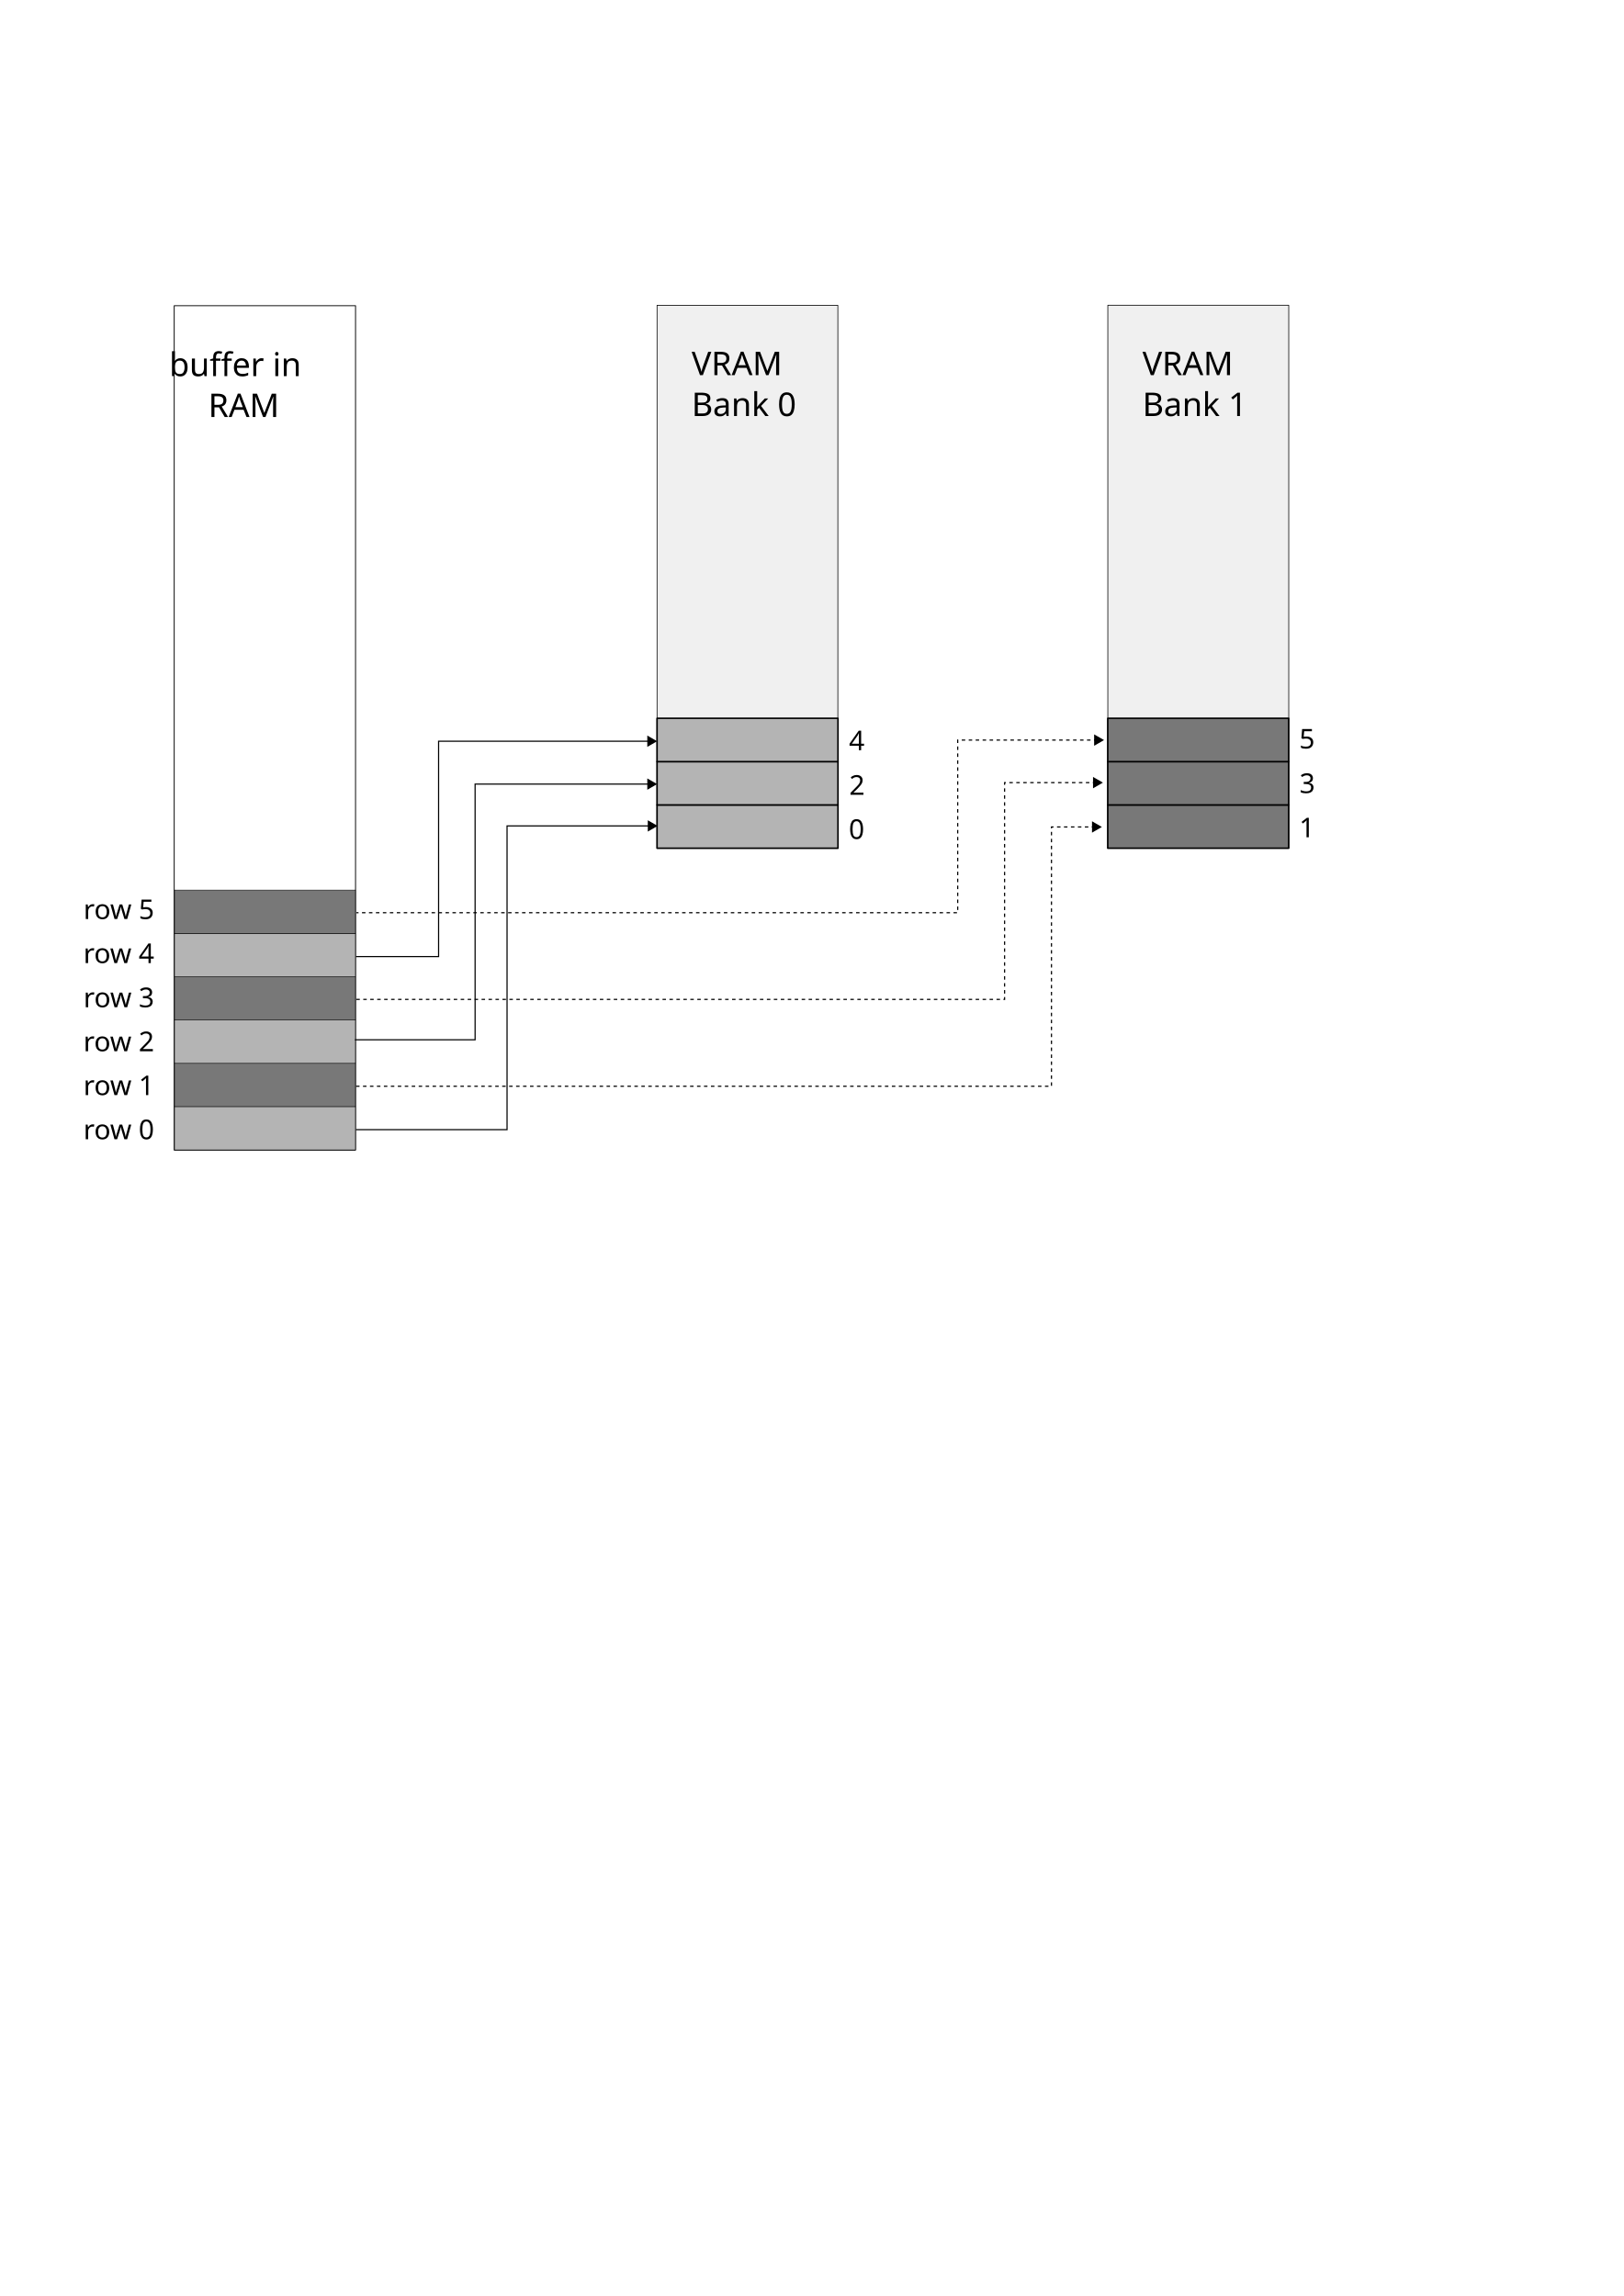
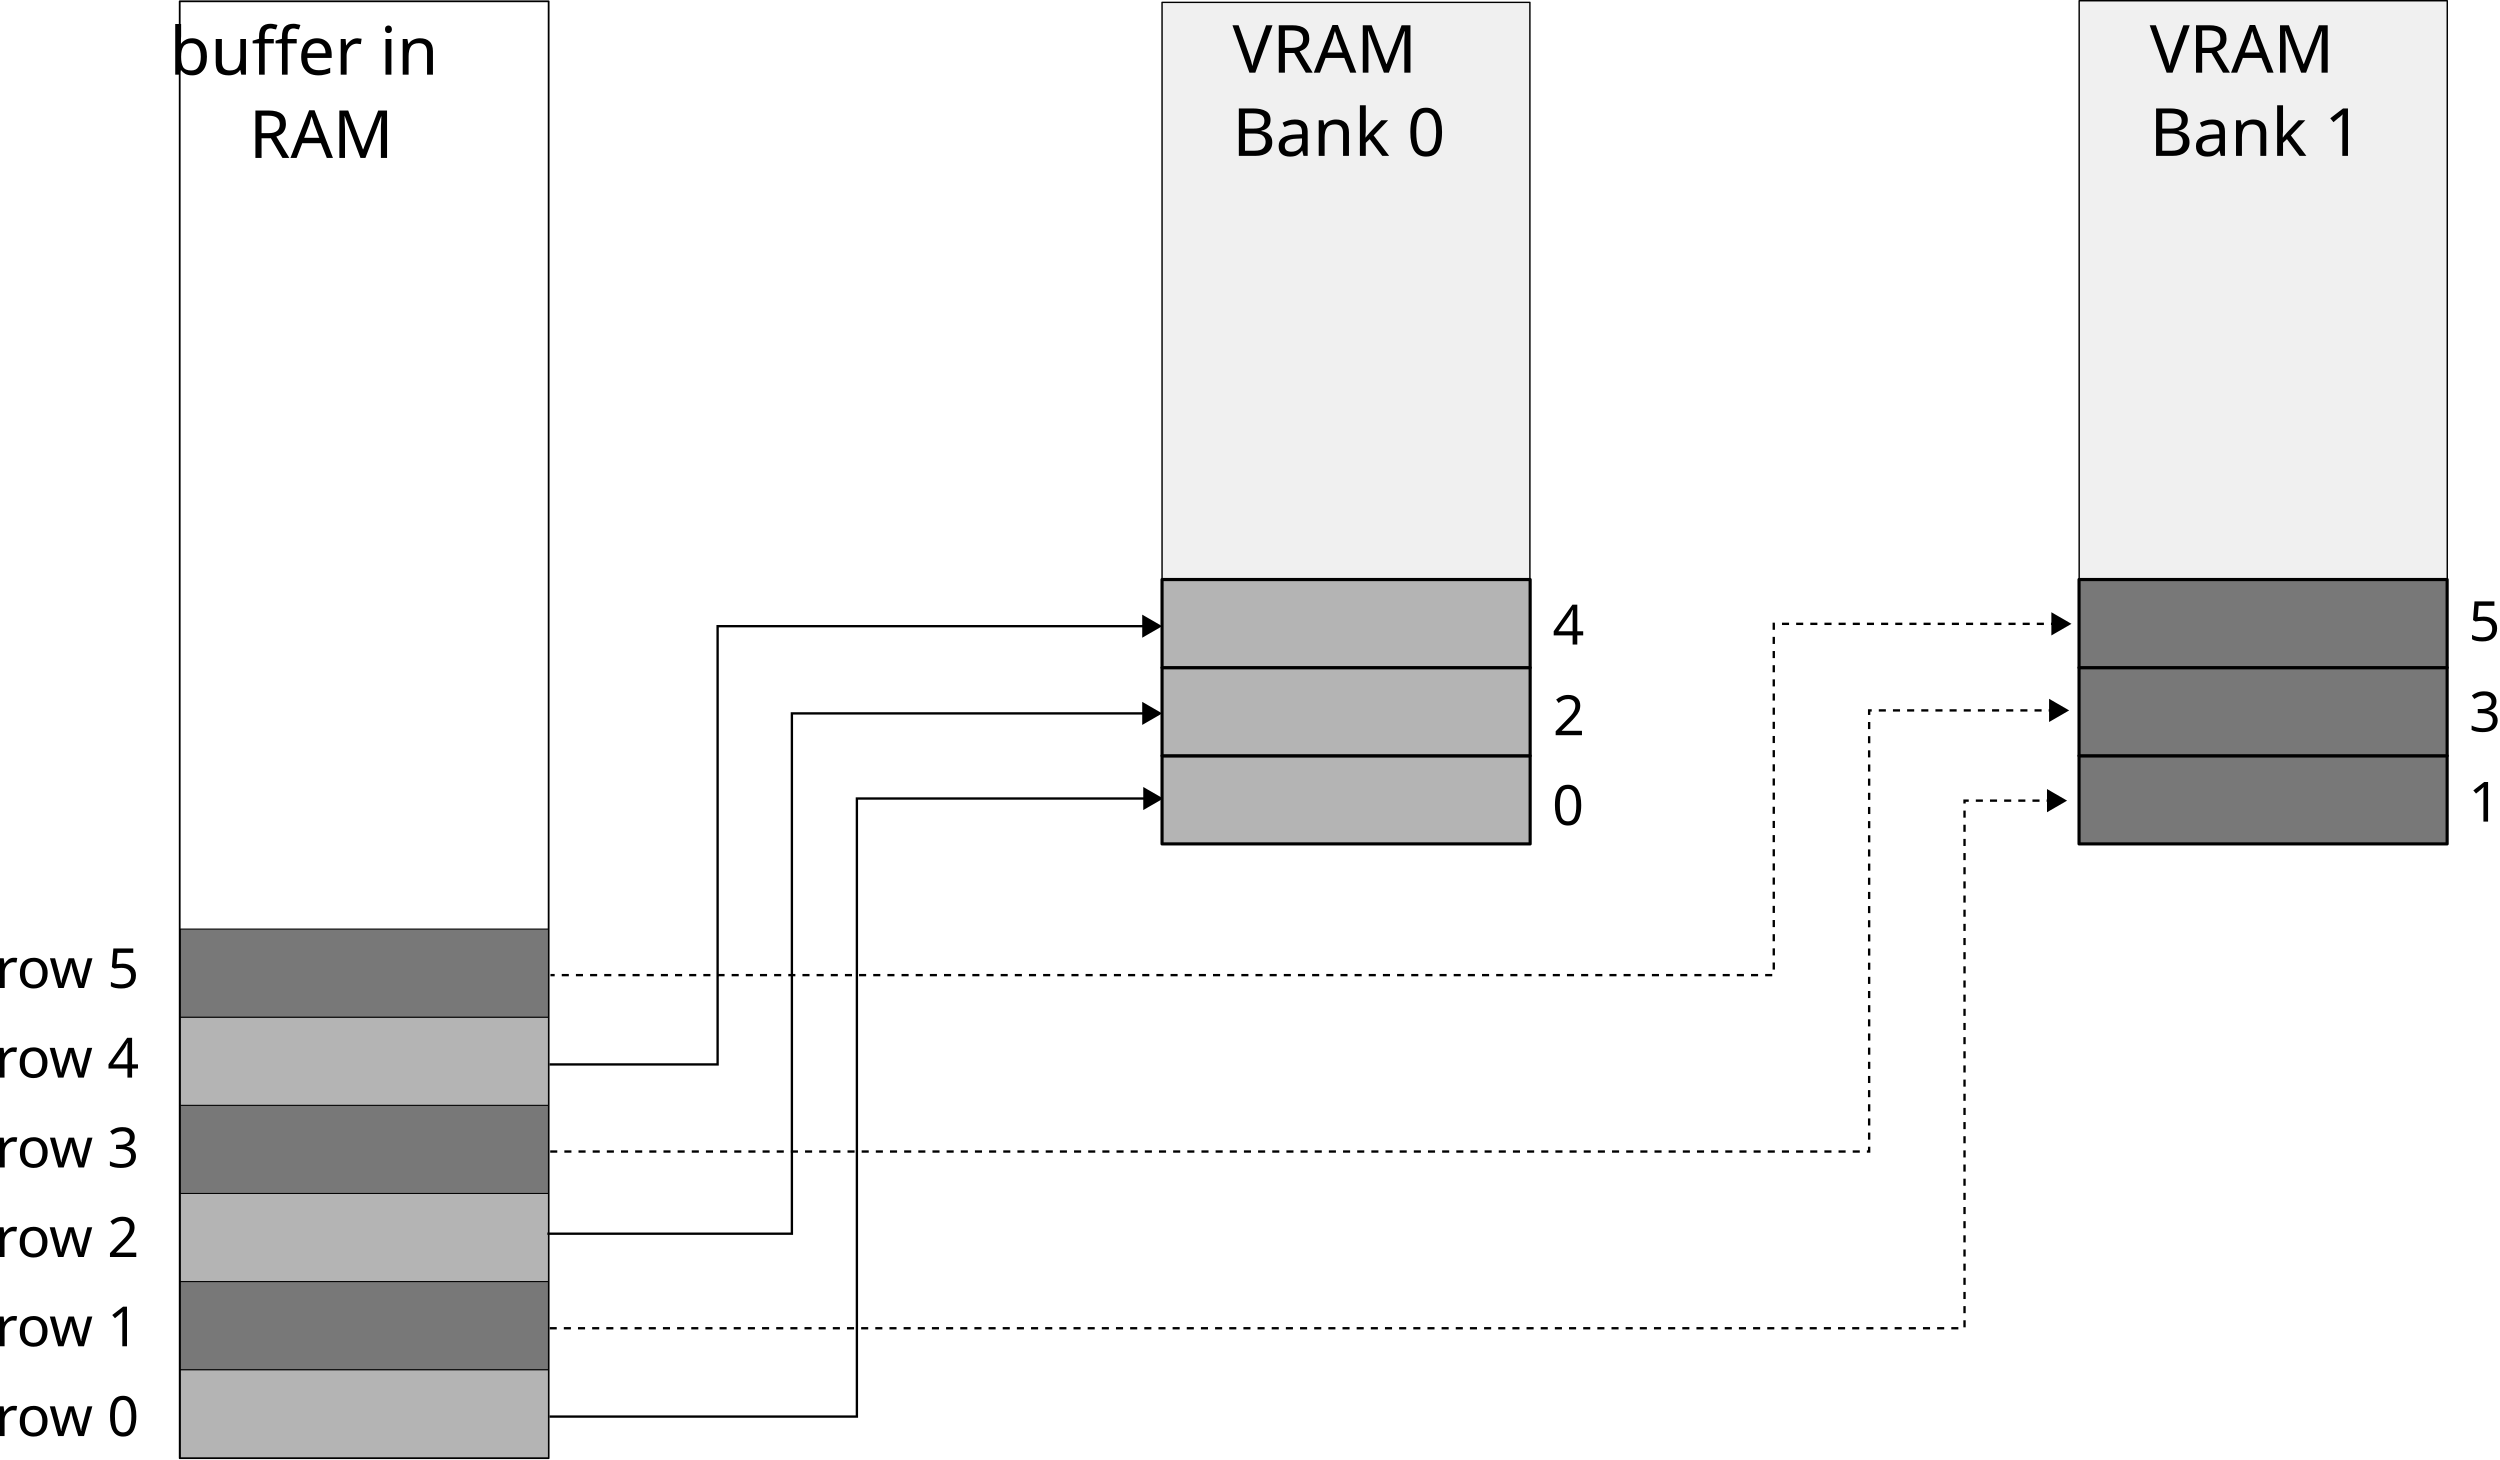
- <svg xmlns="http://www.w3.org/2000/svg" width="210mm" height="297mm" viewBox="0 0 210 297" version="1.1" id="svg8">
+ <svg xmlns="http://www.w3.org/2000/svg" width="158.924mm" height="92.754mm" viewBox="0 0 158.924 92.754" version="1.1" id="svg8">
  <defs id="defs2">
-     <marker orient="auto" refY="0.0" refX="0.0" id="marker3908" style="overflow:visible">
-       <path id="path3906" d="M 5.77,0.0 L -2.88,5.0 L -2.88,-5.0 L 5.77,0.0 z " style="fill-rule:evenodd;stroke:#000000;stroke-width:1pt;stroke-opacity:1;fill:#000000;fill-opacity:1" transform="scale(-0.8)" />
+     <marker orient="auto" refY="0" refX="0" id="marker3908" style="overflow:visible">
+       <path id="path3906" d="M 5.77,0 -2.88,5 V -5 Z" style="fill:#000000;fill-opacity:1;fill-rule:evenodd;stroke:#000000;stroke-width:1pt;stroke-opacity:1" transform="scale(-0.8)" />
    </marker>
-     <marker orient="auto" refY="0.0" refX="0.0" id="marker3868" style="overflow:visible">
-       <path id="path3866" d="M 5.77,0.0 L -2.88,5.0 L -2.88,-5.0 L 5.77,0.0 z " style="fill-rule:evenodd;stroke:#000000;stroke-width:1pt;stroke-opacity:1;fill:#000000;fill-opacity:1" transform="scale(-0.8)" />
+     <marker orient="auto" refY="0" refX="0" id="marker3868" style="overflow:visible">
+       <path id="path3866" d="M 5.77,0 -2.88,5 V -5 Z" style="fill:#000000;fill-opacity:1;fill-rule:evenodd;stroke:#000000;stroke-width:1pt;stroke-opacity:1" transform="scale(-0.8)" />
    </marker>
-     <marker orient="auto" refY="0.0" refX="0.0" id="marker3834" style="overflow:visible">
-       <path id="path3832" d="M 5.77,0.0 L -2.88,5.0 L -2.88,-5.0 L 5.77,0.0 z " style="fill-rule:evenodd;stroke:#000000;stroke-width:1pt;stroke-opacity:1;fill:#000000;fill-opacity:1" transform="scale(-0.8)" />
+     <marker orient="auto" refY="0" refX="0" id="marker3834" style="overflow:visible">
+       <path id="path3832" d="M 5.77,0 -2.88,5 V -5 Z" style="fill:#000000;fill-opacity:1;fill-rule:evenodd;stroke:#000000;stroke-width:1pt;stroke-opacity:1" transform="scale(-0.8)" />
    </marker>
-     <marker style="overflow:visible" id="marker3740" refX="0.0" refY="0.0" orient="auto">
-       <path transform="scale(-0.8)" style="fill-rule:evenodd;stroke:#000000;stroke-width:1pt;stroke-opacity:1;fill:#000000;fill-opacity:1" d="M 5.77,0.0 L -2.88,5.0 L -2.88,-5.0 L 5.77,0.0 z " id="path3738" />
+     <marker style="overflow:visible" id="marker3740" refX="0" refY="0" orient="auto">
+       <path transform="scale(-0.8)" style="fill:#000000;fill-opacity:1;fill-rule:evenodd;stroke:#000000;stroke-width:1pt;stroke-opacity:1" d="M 5.77,0 -2.88,5 V -5 Z" id="path3738" />
    </marker>
-     <marker style="overflow:visible" id="marker3718" refX="0.0" refY="0.0" orient="auto">
-       <path transform="scale(-0.8)" style="fill-rule:evenodd;stroke:#000000;stroke-width:1pt;stroke-opacity:1;fill:#000000;fill-opacity:1" d="M 5.77,0.0 L -2.88,5.0 L -2.88,-5.0 L 5.77,0.0 z " id="path3716" />
+     <marker style="overflow:visible" id="marker3718" refX="0" refY="0" orient="auto">
+       <path transform="scale(-0.8)" style="fill:#000000;fill-opacity:1;fill-rule:evenodd;stroke:#000000;stroke-width:1pt;stroke-opacity:1" d="M 5.77,0 -2.88,5 V -5 Z" id="path3716" />
    </marker>
-     <marker orient="auto" refY="0.0" refX="0.0" id="TriangleInL" style="overflow:visible">
-       <path id="path3567" d="M 5.77,0.0 L -2.88,5.0 L -2.88,-5.0 L 5.77,0.0 z " style="fill-rule:evenodd;stroke:#000000;stroke-width:1pt;stroke-opacity:1;fill:#000000;fill-opacity:1" transform="scale(-0.8)" />
+     <marker orient="auto" refY="0" refX="0" id="TriangleInL" style="overflow:visible">
+       <path id="path3567" d="M 5.77,0 -2.88,5 V -5 Z" style="fill:#000000;fill-opacity:1;fill-rule:evenodd;stroke:#000000;stroke-width:1pt;stroke-opacity:1" transform="scale(-0.8)" />
    </marker>
  </defs>
-   <g id="layer1">
-     <rect style="opacity:1;vector-effect:none;fill:#f0f0f0;fill-opacity:1;stroke:#000000;stroke-width:0.092;stroke-linecap:butt;stroke-linejoin:round;stroke-miterlimit:4;stroke-dasharray:none;stroke-dashoffset:0;stroke-opacity:1;paint-order:normal" id="rect817" width="70.248" height="23.4" x="39.483" y="-166.679" ry="0" transform="rotate(90)" />
-     <rect style="opacity:1;vector-effect:none;fill:none;fill-opacity:1;stroke:#000000;stroke-width:0.114;stroke-linecap:butt;stroke-linejoin:round;stroke-miterlimit:4;stroke-dasharray:none;stroke-dashoffset:0;stroke-opacity:1;paint-order:normal" id="rect817-8" width="23.453" height="109.229" x="22.531" y="39.543" ry="0" />
+   <g id="layer1" transform="translate(-11.10695,-56.07559)">
+     <rect style="opacity:1;vector-effect:none;fill:#f0f0f0;fill-opacity:1;stroke:#000000;stroke-width:0.092;stroke-linecap:butt;stroke-linejoin:round;stroke-miterlimit:4;stroke-dasharray:none;stroke-dashoffset:0;stroke-opacity:1;paint-order:normal" id="rect817" width="53.61" height="23.4" x="56.121" y="-166.679" ry="0" transform="rotate(90)" />
+     <rect style="opacity:1;vector-effect:none;fill:none;fill-opacity:1;stroke:#000000;stroke-width:0.114;stroke-linecap:butt;stroke-linejoin:round;stroke-miterlimit:4;stroke-dasharray:none;stroke-dashoffset:0;stroke-opacity:1;paint-order:normal" id="rect817-8" width="23.453" height="92.613" x="22.531" y="56.159" ry="0" />
    <rect style="opacity:1;vector-effect:none;fill:#b4b4b4;fill-opacity:1;stroke:#000000;stroke-width:0.066;stroke-linecap:butt;stroke-linejoin:round;stroke-miterlimit:4;stroke-dasharray:none;stroke-dashoffset:0;stroke-opacity:1;paint-order:normal" id="rect1160-2-4-4" width="5.602" height="23.4" x="143.147" y="-45.971" transform="rotate(90)" />
    <rect style="opacity:1;vector-effect:none;fill:#787878;fill-opacity:1;stroke:#000000;stroke-width:0.066;stroke-linecap:butt;stroke-linejoin:round;stroke-miterlimit:4;stroke-dasharray:none;stroke-dashoffset:0;stroke-opacity:1;paint-order:normal" id="rect1160-2-4-6-7" width="5.602" height="23.4" x="137.545" y="-45.971" transform="rotate(90)" />
    <rect style="opacity:1;vector-effect:none;fill:#b4b4b4;fill-opacity:1;stroke:#000000;stroke-width:0.066;stroke-linecap:butt;stroke-linejoin:round;stroke-miterlimit:4;stroke-dasharray:none;stroke-dashoffset:0;stroke-opacity:1;paint-order:normal" id="rect1160-2-4-4-2" width="5.602" height="23.4" x="131.942" y="-45.971" transform="rotate(90)" />
    <rect style="opacity:1;vector-effect:none;fill:#787878;fill-opacity:1;stroke:#000000;stroke-width:0.066;stroke-linecap:butt;stroke-linejoin:round;stroke-miterlimit:4;stroke-dasharray:none;stroke-dashoffset:0;stroke-opacity:1;paint-order:normal" id="rect1160-2-4-6-7-6" width="5.602" height="23.4" x="126.34" y="-45.971" transform="rotate(90)" />
    <rect style="opacity:1;vector-effect:none;fill:#b4b4b4;fill-opacity:1;stroke:#000000;stroke-width:0.066;stroke-linecap:butt;stroke-linejoin:round;stroke-miterlimit:4;stroke-dasharray:none;stroke-dashoffset:0;stroke-opacity:1;paint-order:normal" id="rect1160-2-4-4-2-9" width="5.602" height="23.4" x="120.737" y="-45.971" transform="rotate(90)" />
    <rect style="opacity:1;vector-effect:none;fill:#787878;fill-opacity:1;stroke:#000000;stroke-width:0.066;stroke-linecap:butt;stroke-linejoin:round;stroke-miterlimit:4;stroke-dasharray:none;stroke-dashoffset:0;stroke-opacity:1;paint-order:normal" id="rect1160-2-4-6-7-6-6" width="5.602" height="23.4" x="115.135" y="-45.971" transform="rotate(90)" />
-     <rect style="opacity:1;vector-effect:none;fill:#f0f0f0;fill-opacity:1;stroke:#000000;stroke-width:0.092;stroke-linecap:butt;stroke-linejoin:round;stroke-miterlimit:4;stroke-dasharray:none;stroke-dashoffset:0;stroke-opacity:1;paint-order:normal" id="rect817-6" width="70.235" height="23.384" x="39.488" y="-108.362" ry="0" transform="rotate(90)" />
+     <rect style="opacity:1;vector-effect:none;fill:#f0f0f0;fill-opacity:1;stroke:#000000;stroke-width:0.092;stroke-linecap:butt;stroke-linejoin:round;stroke-miterlimit:4;stroke-dasharray:none;stroke-dashoffset:0;stroke-opacity:1;paint-order:normal" id="rect817-6" width="53.497" height="23.384" x="56.226" y="-108.362" ry="0" transform="rotate(90)" />
    <text xml:space="preserve" style="font-style:normal;font-variant:normal;font-weight:normal;font-stretch:normal;font-size:5.644px;line-height:1.25;font-family:sans-serif;-inkscape-font-specification:'sans-serif, Normal';font-variant-ligatures:normal;font-variant-caps:normal;font-variant-numeric:normal;font-feature-settings:normal;text-align:start;letter-spacing:0px;word-spacing:0px;writing-mode:lr-tb;text-anchor:start;fill:#000000;fill-opacity:1;stroke:none;stroke-width:0.265" x="10.789" y="147.369" id="text3100">
      <tspan id="tspan3098" x="10.789" y="147.369" style="font-style:normal;font-variant:normal;font-weight:normal;font-stretch:normal;font-size:3.528px;font-family:sans-serif;-inkscape-font-specification:'sans-serif, Normal';font-variant-ligatures:normal;font-variant-caps:normal;font-variant-numeric:normal;font-feature-settings:normal;text-align:start;writing-mode:lr-tb;text-anchor:start;stroke-width:0.265">row 0</tspan>
    </text>
    <text xml:space="preserve" style="font-style:normal;font-variant:normal;font-weight:normal;font-stretch:normal;font-size:5.644px;line-height:1.25;font-family:sans-serif;-inkscape-font-specification:'sans-serif, Normal';font-variant-ligatures:normal;font-variant-caps:normal;font-variant-numeric:normal;font-feature-settings:normal;text-align:start;letter-spacing:0px;word-spacing:0px;writing-mode:lr-tb;text-anchor:start;fill:#000000;fill-opacity:1;stroke:none;stroke-width:0.265" x="10.788" y="141.653" id="text3100-0">
      <tspan id="tspan3098-8" x="10.788" y="141.653" style="font-style:normal;font-variant:normal;font-weight:normal;font-stretch:normal;font-size:3.528px;font-family:sans-serif;-inkscape-font-specification:'sans-serif, Normal';font-variant-ligatures:normal;font-variant-caps:normal;font-variant-numeric:normal;font-feature-settings:normal;text-align:start;writing-mode:lr-tb;text-anchor:start;stroke-width:0.265">row 1</tspan>
    </text>
    <text xml:space="preserve" style="font-style:normal;font-variant:normal;font-weight:normal;font-stretch:normal;font-size:5.644px;line-height:1.25;font-family:sans-serif;-inkscape-font-specification:'sans-serif, Normal';font-variant-ligatures:normal;font-variant-caps:normal;font-variant-numeric:normal;font-feature-settings:normal;text-align:start;letter-spacing:0px;word-spacing:0px;writing-mode:lr-tb;text-anchor:start;fill:#000000;fill-opacity:1;stroke:none;stroke-width:0.265" x="10.787" y="135.983" id="text3100-0-4">
      <tspan id="tspan3098-8-8" x="10.787" y="135.983" style="font-style:normal;font-variant:normal;font-weight:normal;font-stretch:normal;font-size:3.528px;font-family:sans-serif;-inkscape-font-specification:'sans-serif, Normal';font-variant-ligatures:normal;font-variant-caps:normal;font-variant-numeric:normal;font-feature-settings:normal;text-align:start;writing-mode:lr-tb;text-anchor:start;stroke-width:0.265">row 2</tspan>
    </text>
    <text xml:space="preserve" style="font-style:normal;font-variant:normal;font-weight:normal;font-stretch:normal;font-size:5.644px;line-height:1.25;font-family:sans-serif;-inkscape-font-specification:'sans-serif, Normal';font-variant-ligatures:normal;font-variant-caps:normal;font-variant-numeric:normal;font-feature-settings:normal;text-align:start;letter-spacing:0px;word-spacing:0px;writing-mode:lr-tb;text-anchor:start;fill:#000000;fill-opacity:1;stroke:none;stroke-width:0.265" x="10.798" y="130.291" id="text3100-0-6">
      <tspan id="tspan3098-8-0" x="10.798" y="130.291" style="font-style:normal;font-variant:normal;font-weight:normal;font-stretch:normal;font-size:3.528px;font-family:sans-serif;-inkscape-font-specification:'sans-serif, Normal';font-variant-ligatures:normal;font-variant-caps:normal;font-variant-numeric:normal;font-feature-settings:normal;text-align:start;writing-mode:lr-tb;text-anchor:start;stroke-width:0.265">row 3</tspan>
    </text>
    <text xml:space="preserve" style="font-style:normal;font-variant:normal;font-weight:normal;font-stretch:normal;font-size:5.644px;line-height:1.25;font-family:sans-serif;-inkscape-font-specification:'sans-serif, Normal';font-variant-ligatures:normal;font-variant-caps:normal;font-variant-numeric:normal;font-feature-settings:normal;text-align:start;letter-spacing:0px;word-spacing:0px;writing-mode:lr-tb;text-anchor:start;fill:#000000;fill-opacity:1;stroke:none;stroke-width:0.265" x="10.787" y="124.575" id="text3100-0-6-3">
      <tspan id="tspan3098-8-0-7" x="10.787" y="124.575" style="font-style:normal;font-variant:normal;font-weight:normal;font-stretch:normal;font-size:3.528px;font-family:sans-serif;-inkscape-font-specification:'sans-serif, Normal';font-variant-ligatures:normal;font-variant-caps:normal;font-variant-numeric:normal;font-feature-settings:normal;text-align:start;writing-mode:lr-tb;text-anchor:start;stroke-width:0.265">row 4</tspan>
    </text>
    <text xml:space="preserve" style="font-style:normal;font-variant:normal;font-weight:normal;font-stretch:normal;font-size:5.644px;line-height:1.25;font-family:sans-serif;-inkscape-font-specification:'sans-serif, Normal';font-variant-ligatures:normal;font-variant-caps:normal;font-variant-numeric:normal;font-feature-settings:normal;text-align:start;letter-spacing:0px;word-spacing:0px;writing-mode:lr-tb;text-anchor:start;fill:#000000;fill-opacity:1;stroke:none;stroke-width:0.265" x="10.795" y="118.882" id="text3100-0-6-3-4">
      <tspan id="tspan3098-8-0-7-5" x="10.795" y="118.882" style="font-style:normal;font-variant:normal;font-weight:normal;font-stretch:normal;font-size:3.528px;font-family:sans-serif;-inkscape-font-specification:'sans-serif, Normal';font-variant-ligatures:normal;font-variant-caps:normal;font-variant-numeric:normal;font-feature-settings:normal;text-align:start;writing-mode:lr-tb;text-anchor:start;stroke-width:0.265">row 5</tspan>
    </text>
-     <text xml:space="preserve" style="font-style:normal;font-variant:normal;font-weight:normal;font-stretch:normal;font-size:4.233px;line-height:1.25;font-family:sans-serif;-inkscape-font-specification:'sans-serif, Normal';font-variant-ligatures:normal;font-variant-caps:normal;font-variant-numeric:normal;font-feature-settings:normal;text-align:start;letter-spacing:0px;word-spacing:0px;writing-mode:lr-tb;text-anchor:start;fill:#000000;fill-opacity:1;stroke:none;stroke-width:0.265" x="89.453" y="48.522" id="text1183-2-8">
-       <tspan x="89.453" y="48.522" style="font-style:normal;font-variant:normal;font-weight:normal;font-stretch:normal;font-size:4.233px;font-family:sans-serif;-inkscape-font-specification:'sans-serif, Normal';font-variant-ligatures:normal;font-variant-caps:normal;font-variant-numeric:normal;font-feature-settings:normal;text-align:start;writing-mode:lr-tb;text-anchor:start;stroke-width:0.265" id="tspan1185-4-8">VRAM </tspan>
-       <tspan x="89.453" y="53.814" style="font-style:normal;font-variant:normal;font-weight:normal;font-stretch:normal;font-size:4.233px;font-family:sans-serif;-inkscape-font-specification:'sans-serif, Normal';font-variant-ligatures:normal;font-variant-caps:normal;font-variant-numeric:normal;font-feature-settings:normal;text-align:start;writing-mode:lr-tb;text-anchor:start;stroke-width:0.265" id="tspan3198-5">Bank 0</tspan>
+     <text xml:space="preserve" style="font-style:normal;font-variant:normal;font-weight:normal;font-stretch:normal;font-size:4.233px;line-height:1.25;font-family:sans-serif;-inkscape-font-specification:'sans-serif, Normal';font-variant-ligatures:normal;font-variant-caps:normal;font-variant-numeric:normal;font-feature-settings:normal;text-align:start;letter-spacing:0px;word-spacing:0px;writing-mode:lr-tb;text-anchor:start;fill:#000000;fill-opacity:1;stroke:none;stroke-width:0.265" x="89.453" y="60.693" id="text1183-2-8">
+       <tspan x="89.453" y="60.693" style="font-style:normal;font-variant:normal;font-weight:normal;font-stretch:normal;font-size:4.233px;font-family:sans-serif;-inkscape-font-specification:'sans-serif, Normal';font-variant-ligatures:normal;font-variant-caps:normal;font-variant-numeric:normal;font-feature-settings:normal;text-align:start;writing-mode:lr-tb;text-anchor:start;stroke-width:0.265" id="tspan1185-4-8">VRAM </tspan>
+       <tspan x="89.453" y="65.985" style="font-style:normal;font-variant:normal;font-weight:normal;font-stretch:normal;font-size:4.233px;font-family:sans-serif;-inkscape-font-specification:'sans-serif, Normal';font-variant-ligatures:normal;font-variant-caps:normal;font-variant-numeric:normal;font-feature-settings:normal;text-align:start;writing-mode:lr-tb;text-anchor:start;stroke-width:0.265" id="tspan3198-5">Bank 0</tspan>
    </text>
    <rect style="opacity:1;vector-effect:none;fill:#b4b4b4;fill-opacity:1;stroke:#000000;stroke-width:0.2;stroke-linecap:butt;stroke-linejoin:round;stroke-miterlimit:4;stroke-dasharray:none;stroke-dashoffset:0;stroke-opacity:1;paint-order:normal" id="rect1160-2-4-4-7" width="5.602" height="23.4" x="104.121" y="-108.378" transform="rotate(90)" />
    <rect style="opacity:1;vector-effect:none;fill:#b4b4b4;fill-opacity:1;stroke:#000000;stroke-width:0.2;stroke-linecap:butt;stroke-linejoin:round;stroke-miterlimit:4;stroke-dasharray:none;stroke-dashoffset:0;stroke-opacity:1;paint-order:normal" id="rect1160-2-4-4-7-2" width="5.602" height="23.4" x="98.518" y="-108.378" transform="rotate(90)" />
    <rect style="opacity:1;vector-effect:none;fill:#b4b4b4;fill-opacity:1;stroke:#000000;stroke-width:0.2;stroke-linecap:butt;stroke-linejoin:round;stroke-miterlimit:4;stroke-dasharray:none;stroke-dashoffset:0;stroke-opacity:1;paint-order:normal" id="rect1160-2-4-4-7-2-1" width="5.602" height="23.4" x="92.916" y="-108.378" transform="rotate(90)" />
    <rect style="opacity:1;vector-effect:none;fill:#787878;fill-opacity:1;stroke:#000000;stroke-width:0.2;stroke-linecap:butt;stroke-linejoin:round;stroke-miterlimit:4;stroke-dasharray:none;stroke-dashoffset:0;stroke-opacity:1;paint-order:normal" id="rect1160-2-4-6-7-2" width="5.602" height="23.4" x="104.12" y="-166.671" transform="rotate(90)" />
    <rect style="opacity:1;vector-effect:none;fill:#787878;fill-opacity:1;stroke:#000000;stroke-width:0.2;stroke-linecap:butt;stroke-linejoin:round;stroke-miterlimit:4;stroke-dasharray:none;stroke-dashoffset:0;stroke-opacity:1;paint-order:normal" id="rect1160-2-4-6-7-2-1" width="5.602" height="23.4" x="98.518" y="-166.671" transform="rotate(90)" />
    <rect style="opacity:1;vector-effect:none;fill:#787878;fill-opacity:1;stroke:#000000;stroke-width:0.2;stroke-linecap:butt;stroke-linejoin:round;stroke-miterlimit:4;stroke-dasharray:none;stroke-dashoffset:0;stroke-opacity:1;paint-order:normal" id="rect1160-2-4-6-7-2-1-7" width="5.602" height="23.4" x="92.916" y="-166.671" transform="rotate(90)" />
-     <text xml:space="preserve" style="font-style:normal;font-variant:normal;font-weight:normal;font-stretch:normal;font-size:4.233px;line-height:1.25;font-family:sans-serif;-inkscape-font-specification:'sans-serif, Normal';font-variant-ligatures:normal;font-variant-caps:normal;font-variant-numeric:normal;font-feature-settings:normal;text-align:start;letter-spacing:0px;word-spacing:0px;writing-mode:lr-tb;text-anchor:start;fill:#000000;fill-opacity:1;stroke:none;stroke-width:0.265" x="147.762" y="48.522" id="text1183-2-8-6">
-       <tspan x="147.762" y="48.522" style="font-style:normal;font-variant:normal;font-weight:normal;font-stretch:normal;font-size:4.233px;font-family:sans-serif;-inkscape-font-specification:'sans-serif, Normal';font-variant-ligatures:normal;font-variant-caps:normal;font-variant-numeric:normal;font-feature-settings:normal;text-align:start;writing-mode:lr-tb;text-anchor:start;stroke-width:0.265" id="tspan1185-4-8-2">VRAM </tspan>
-       <tspan x="147.762" y="53.814" style="font-style:normal;font-variant:normal;font-weight:normal;font-stretch:normal;font-size:4.233px;font-family:sans-serif;-inkscape-font-specification:'sans-serif, Normal';font-variant-ligatures:normal;font-variant-caps:normal;font-variant-numeric:normal;font-feature-settings:normal;text-align:start;writing-mode:lr-tb;text-anchor:start;stroke-width:0.265" id="tspan3198-5-1">Bank 1</tspan>
+     <text xml:space="preserve" style="font-style:normal;font-variant:normal;font-weight:normal;font-stretch:normal;font-size:4.233px;line-height:1.25;font-family:sans-serif;-inkscape-font-specification:'sans-serif, Normal';font-variant-ligatures:normal;font-variant-caps:normal;font-variant-numeric:normal;font-feature-settings:normal;text-align:start;letter-spacing:0px;word-spacing:0px;writing-mode:lr-tb;text-anchor:start;fill:#000000;fill-opacity:1;stroke:none;stroke-width:0.265" x="147.762" y="60.693" id="text1183-2-8-6">
+       <tspan x="147.762" y="60.693" style="font-style:normal;font-variant:normal;font-weight:normal;font-stretch:normal;font-size:4.233px;font-family:sans-serif;-inkscape-font-specification:'sans-serif, Normal';font-variant-ligatures:normal;font-variant-caps:normal;font-variant-numeric:normal;font-feature-settings:normal;text-align:start;writing-mode:lr-tb;text-anchor:start;stroke-width:0.265" id="tspan1185-4-8-2">VRAM </tspan>
+       <tspan x="147.762" y="65.985" style="font-style:normal;font-variant:normal;font-weight:normal;font-stretch:normal;font-size:4.233px;font-family:sans-serif;-inkscape-font-specification:'sans-serif, Normal';font-variant-ligatures:normal;font-variant-caps:normal;font-variant-numeric:normal;font-feature-settings:normal;text-align:start;writing-mode:lr-tb;text-anchor:start;stroke-width:0.265" id="tspan3198-5-1">Bank 1</tspan>
    </text>
-     <text xml:space="preserve" style="font-style:normal;font-variant:normal;font-weight:normal;font-stretch:normal;font-size:4.233px;line-height:1.25;font-family:sans-serif;-inkscape-font-specification:'sans-serif, Normal';font-variant-ligatures:normal;font-variant-caps:normal;font-variant-numeric:normal;font-feature-settings:normal;text-align:start;letter-spacing:0px;word-spacing:0px;writing-mode:lr-tb;text-anchor:start;fill:#000000;fill-opacity:1;stroke:none;stroke-width:0.265" x="34.277" y="48.652" id="text1183-2-8-9">
-       <tspan x="34.277" y="48.652" style="font-style:normal;font-variant:normal;font-weight:normal;font-stretch:normal;font-size:4.233px;font-family:sans-serif;-inkscape-font-specification:'sans-serif, Normal';font-variant-ligatures:normal;font-variant-caps:normal;font-variant-numeric:normal;font-feature-settings:normal;text-align:center;writing-mode:lr-tb;text-anchor:middle;stroke-width:0.265" id="tspan3198-5-4">buffer in</tspan>
-       <tspan x="34.277" y="53.944" style="font-style:normal;font-variant:normal;font-weight:normal;font-stretch:normal;font-size:4.233px;font-family:sans-serif;-inkscape-font-specification:'sans-serif, Normal';font-variant-ligatures:normal;font-variant-caps:normal;font-variant-numeric:normal;font-feature-settings:normal;text-align:center;writing-mode:lr-tb;text-anchor:middle;stroke-width:0.265" id="tspan3409">RAM</tspan>
+     <text xml:space="preserve" style="font-style:normal;font-variant:normal;font-weight:normal;font-stretch:normal;font-size:4.233px;line-height:1.25;font-family:sans-serif;-inkscape-font-specification:'sans-serif, Normal';font-variant-ligatures:normal;font-variant-caps:normal;font-variant-numeric:normal;font-feature-settings:normal;text-align:start;letter-spacing:0px;word-spacing:0px;writing-mode:lr-tb;text-anchor:start;fill:#000000;fill-opacity:1;stroke:none;stroke-width:0.265" x="34.277" y="60.823" id="text1183-2-8-9">
+       <tspan x="34.277" y="60.823" style="font-style:normal;font-variant:normal;font-weight:normal;font-stretch:normal;font-size:4.233px;font-family:sans-serif;-inkscape-font-specification:'sans-serif, Normal';font-variant-ligatures:normal;font-variant-caps:normal;font-variant-numeric:normal;font-feature-settings:normal;text-align:center;writing-mode:lr-tb;text-anchor:middle;stroke-width:0.265" id="tspan3198-5-4">buffer in</tspan>
+       <tspan x="34.277" y="66.115" style="font-style:normal;font-variant:normal;font-weight:normal;font-stretch:normal;font-size:4.233px;font-family:sans-serif;-inkscape-font-specification:'sans-serif, Normal';font-variant-ligatures:normal;font-variant-caps:normal;font-variant-numeric:normal;font-feature-settings:normal;text-align:center;writing-mode:lr-tb;text-anchor:middle;stroke-width:0.265" id="tspan3409">RAM</tspan>
    </text>
    <path style="fill:none;stroke:#000000;stroke-width:0.149;stroke-linecap:butt;stroke-linejoin:miter;stroke-miterlimit:4;stroke-dasharray:none;stroke-opacity:1;marker-start:url(#marker3718)" d="M 84.14,95.882 H 56.725 V 123.741 H 46.035" id="path3413" />
    <path style="fill:none;stroke:#000000;stroke-width:0.149;stroke-linecap:butt;stroke-linejoin:miter;stroke-miterlimit:4;stroke-dasharray:none;stroke-opacity:1;marker-start:url(#TriangleInL)" d="M 84.14,101.426 H 61.447 v 33.075 h -15.544" id="path3430" />
    <path style="fill:none;stroke:#000000;stroke-width:0.149;stroke-linecap:butt;stroke-linejoin:miter;stroke-miterlimit:4;stroke-dasharray:none;stroke-opacity:1;marker-start:url(#marker3740)" d="M 84.206,106.837 H 65.579 v 39.29 h -19.545" id="path3432" />
    <path style="fill:none;stroke:#000000;stroke-width:0.15;stroke-linecap:butt;stroke-linejoin:miter;stroke-miterlimit:4;stroke-dasharray:0.45, 0.45;stroke-dashoffset:0;stroke-opacity:1;marker-start:url(#marker3908)" d="M 141.937,95.733 H 123.865 V 118.064 H 46.1" id="path3820" />
    <path style="fill:none;stroke:#000000;stroke-width:0.15;stroke-linecap:butt;stroke-linejoin:miter;stroke-miterlimit:4;stroke-dasharray:0.45, 0.45;stroke-dashoffset:0;stroke-opacity:1;marker-start:url(#marker3834)" d="M 141.791,101.236 H 129.928 v 28.042 H 45.969" id="path3822" />
    <path style="fill:none;stroke:#000000;stroke-width:0.15;stroke-linecap:butt;stroke-linejoin:miter;stroke-miterlimit:4;stroke-dasharray:0.45, 0.45;stroke-dashoffset:0;stroke-opacity:1;marker-start:url(#marker3868)" d="m 141.659,106.972 h -5.668 v 33.54 H 45.837" id="path3824" />
    <text xml:space="preserve" style="font-style:normal;font-variant:normal;font-weight:normal;font-stretch:normal;font-size:5.644px;line-height:1.25;font-family:sans-serif;-inkscape-font-specification:'sans-serif, Normal';font-variant-ligatures:normal;font-variant-caps:normal;font-variant-numeric:normal;font-feature-settings:normal;text-align:start;letter-spacing:0px;word-spacing:0px;writing-mode:lr-tb;text-anchor:start;fill:#000000;fill-opacity:1;stroke:none;stroke-width:0.265" x="109.783" y="108.527" id="text3100-0-6-3-4-0">
      <tspan id="tspan3098-8-0-7-5-8" x="109.783" y="108.527" style="font-style:normal;font-variant:normal;font-weight:normal;font-stretch:normal;font-size:3.528px;font-family:sans-serif;-inkscape-font-specification:'sans-serif, Normal';font-variant-ligatures:normal;font-variant-caps:normal;font-variant-numeric:normal;font-feature-settings:normal;text-align:start;writing-mode:lr-tb;text-anchor:start;stroke-width:0.265">0</tspan>
    </text>
    <text xml:space="preserve" style="font-style:normal;font-variant:normal;font-weight:normal;font-stretch:normal;font-size:5.644px;line-height:1.25;font-family:sans-serif;-inkscape-font-specification:'sans-serif, Normal';font-variant-ligatures:normal;font-variant-caps:normal;font-variant-numeric:normal;font-feature-settings:normal;text-align:start;letter-spacing:0px;word-spacing:0px;writing-mode:lr-tb;text-anchor:start;fill:#000000;fill-opacity:1;stroke:none;stroke-width:0.265" x="109.83" y="102.811" id="text3100-0-6-3-4-0-1">
      <tspan id="tspan3098-8-0-7-5-8-0" x="109.83" y="102.811" style="font-style:normal;font-variant:normal;font-weight:normal;font-stretch:normal;font-size:3.528px;font-family:sans-serif;-inkscape-font-specification:'sans-serif, Normal';font-variant-ligatures:normal;font-variant-caps:normal;font-variant-numeric:normal;font-feature-settings:normal;text-align:start;writing-mode:lr-tb;text-anchor:start;stroke-width:0.265">2</tspan>
    </text>
    <text xml:space="preserve" style="font-style:normal;font-variant:normal;font-weight:normal;font-stretch:normal;font-size:5.644px;line-height:1.25;font-family:sans-serif;-inkscape-font-specification:'sans-serif, Normal';font-variant-ligatures:normal;font-variant-caps:normal;font-variant-numeric:normal;font-feature-settings:normal;text-align:start;letter-spacing:0px;word-spacing:0px;writing-mode:lr-tb;text-anchor:start;fill:#000000;fill-opacity:1;stroke:none;stroke-width:0.265" x="109.795" y="97.046" id="text3100-0-6-3-4-0-2">
      <tspan id="tspan3098-8-0-7-5-8-2" x="109.795" y="97.046" style="font-style:normal;font-variant:normal;font-weight:normal;font-stretch:normal;font-size:3.528px;font-family:sans-serif;-inkscape-font-specification:'sans-serif, Normal';font-variant-ligatures:normal;font-variant-caps:normal;font-variant-numeric:normal;font-feature-settings:normal;text-align:start;writing-mode:lr-tb;text-anchor:start;stroke-width:0.265">4</tspan>
    </text>
    <text xml:space="preserve" style="font-style:normal;font-variant:normal;font-weight:normal;font-stretch:normal;font-size:5.644px;line-height:1.25;font-family:sans-serif;-inkscape-font-specification:'sans-serif, Normal';font-variant-ligatures:normal;font-variant-caps:normal;font-variant-numeric:normal;font-feature-settings:normal;text-align:start;letter-spacing:0px;word-spacing:0px;writing-mode:lr-tb;text-anchor:start;fill:#000000;fill-opacity:1;stroke:none;stroke-width:0.265" x="168.023" y="108.304" id="text3100-0-6-3-4-0-9">
      <tspan id="tspan3098-8-0-7-5-8-7" x="168.023" y="108.304" style="font-style:normal;font-variant:normal;font-weight:normal;font-stretch:normal;font-size:3.528px;font-family:sans-serif;-inkscape-font-specification:'sans-serif, Normal';font-variant-ligatures:normal;font-variant-caps:normal;font-variant-numeric:normal;font-feature-settings:normal;text-align:start;writing-mode:lr-tb;text-anchor:start;stroke-width:0.265">1</tspan>
    </text>
    <text xml:space="preserve" style="font-style:normal;font-variant:normal;font-weight:normal;font-stretch:normal;font-size:5.644px;line-height:1.25;font-family:sans-serif;-inkscape-font-specification:'sans-serif, Normal';font-variant-ligatures:normal;font-variant-caps:normal;font-variant-numeric:normal;font-feature-settings:normal;text-align:start;letter-spacing:0px;word-spacing:0px;writing-mode:lr-tb;text-anchor:start;fill:#000000;fill-opacity:1;stroke:none;stroke-width:0.265" x="168.069" y="102.588" id="text3100-0-6-3-4-0-1-5">
      <tspan id="tspan3098-8-0-7-5-8-0-6" x="168.069" y="102.588" style="font-style:normal;font-variant:normal;font-weight:normal;font-stretch:normal;font-size:3.528px;font-family:sans-serif;-inkscape-font-specification:'sans-serif, Normal';font-variant-ligatures:normal;font-variant-caps:normal;font-variant-numeric:normal;font-feature-settings:normal;text-align:start;writing-mode:lr-tb;text-anchor:start;stroke-width:0.265">3</tspan>
    </text>
    <text xml:space="preserve" style="font-style:normal;font-variant:normal;font-weight:normal;font-stretch:normal;font-size:5.644px;line-height:1.25;font-family:sans-serif;-inkscape-font-specification:'sans-serif, Normal';font-variant-ligatures:normal;font-variant-caps:normal;font-variant-numeric:normal;font-feature-settings:normal;text-align:start;letter-spacing:0px;word-spacing:0px;writing-mode:lr-tb;text-anchor:start;fill:#000000;fill-opacity:1;stroke:none;stroke-width:0.265" x="168.035" y="96.823" id="text3100-0-6-3-4-0-2-4">
      <tspan id="tspan3098-8-0-7-5-8-2-6" x="168.035" y="96.823" style="font-style:normal;font-variant:normal;font-weight:normal;font-stretch:normal;font-size:3.528px;font-family:sans-serif;-inkscape-font-specification:'sans-serif, Normal';font-variant-ligatures:normal;font-variant-caps:normal;font-variant-numeric:normal;font-feature-settings:normal;text-align:start;writing-mode:lr-tb;text-anchor:start;stroke-width:0.265">5</tspan>
    </text>
  </g>
</svg>
